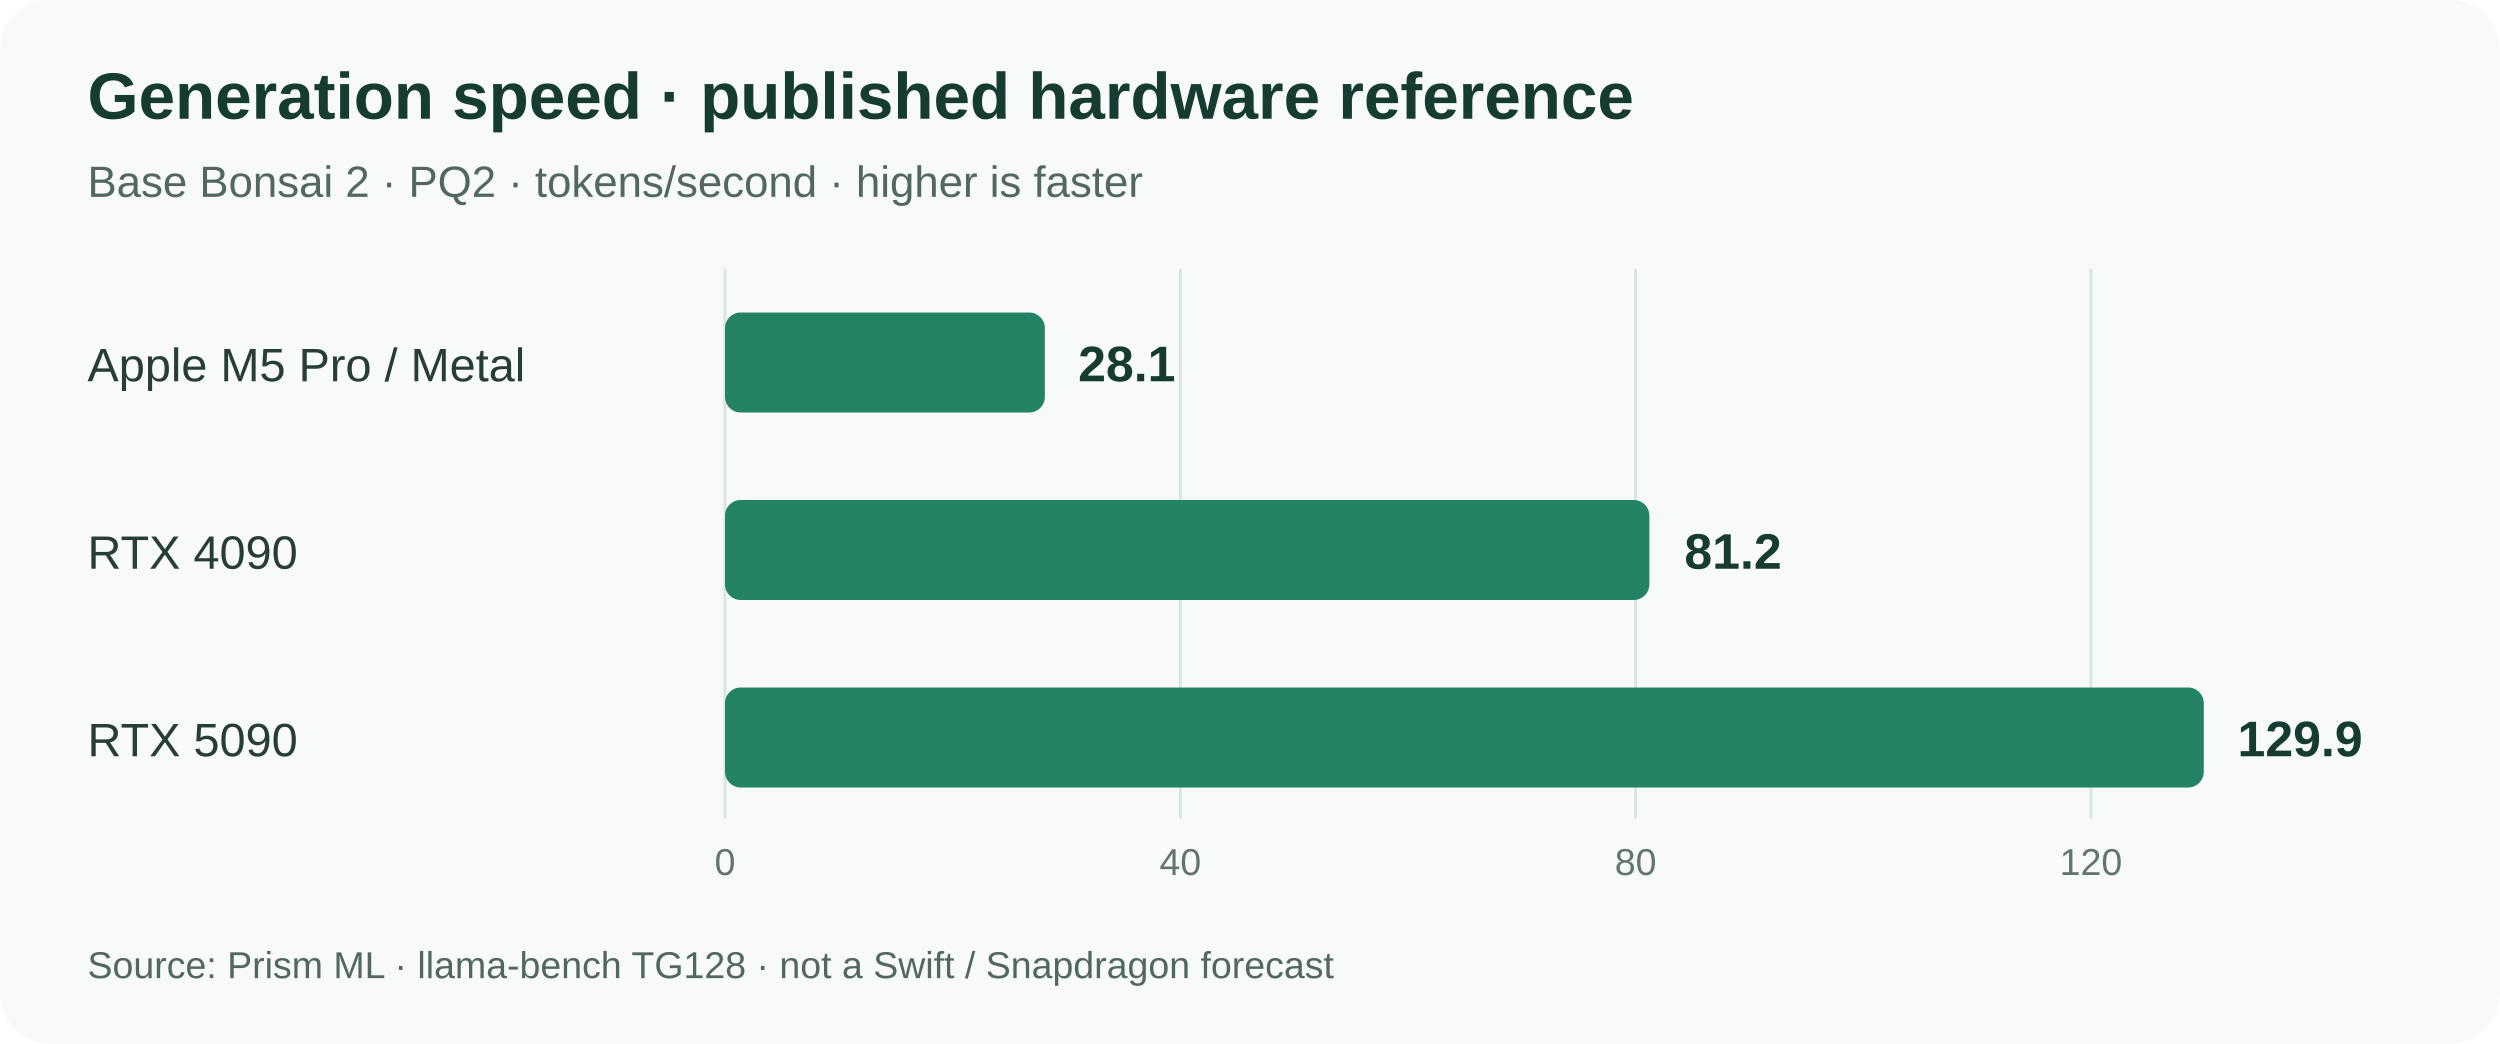
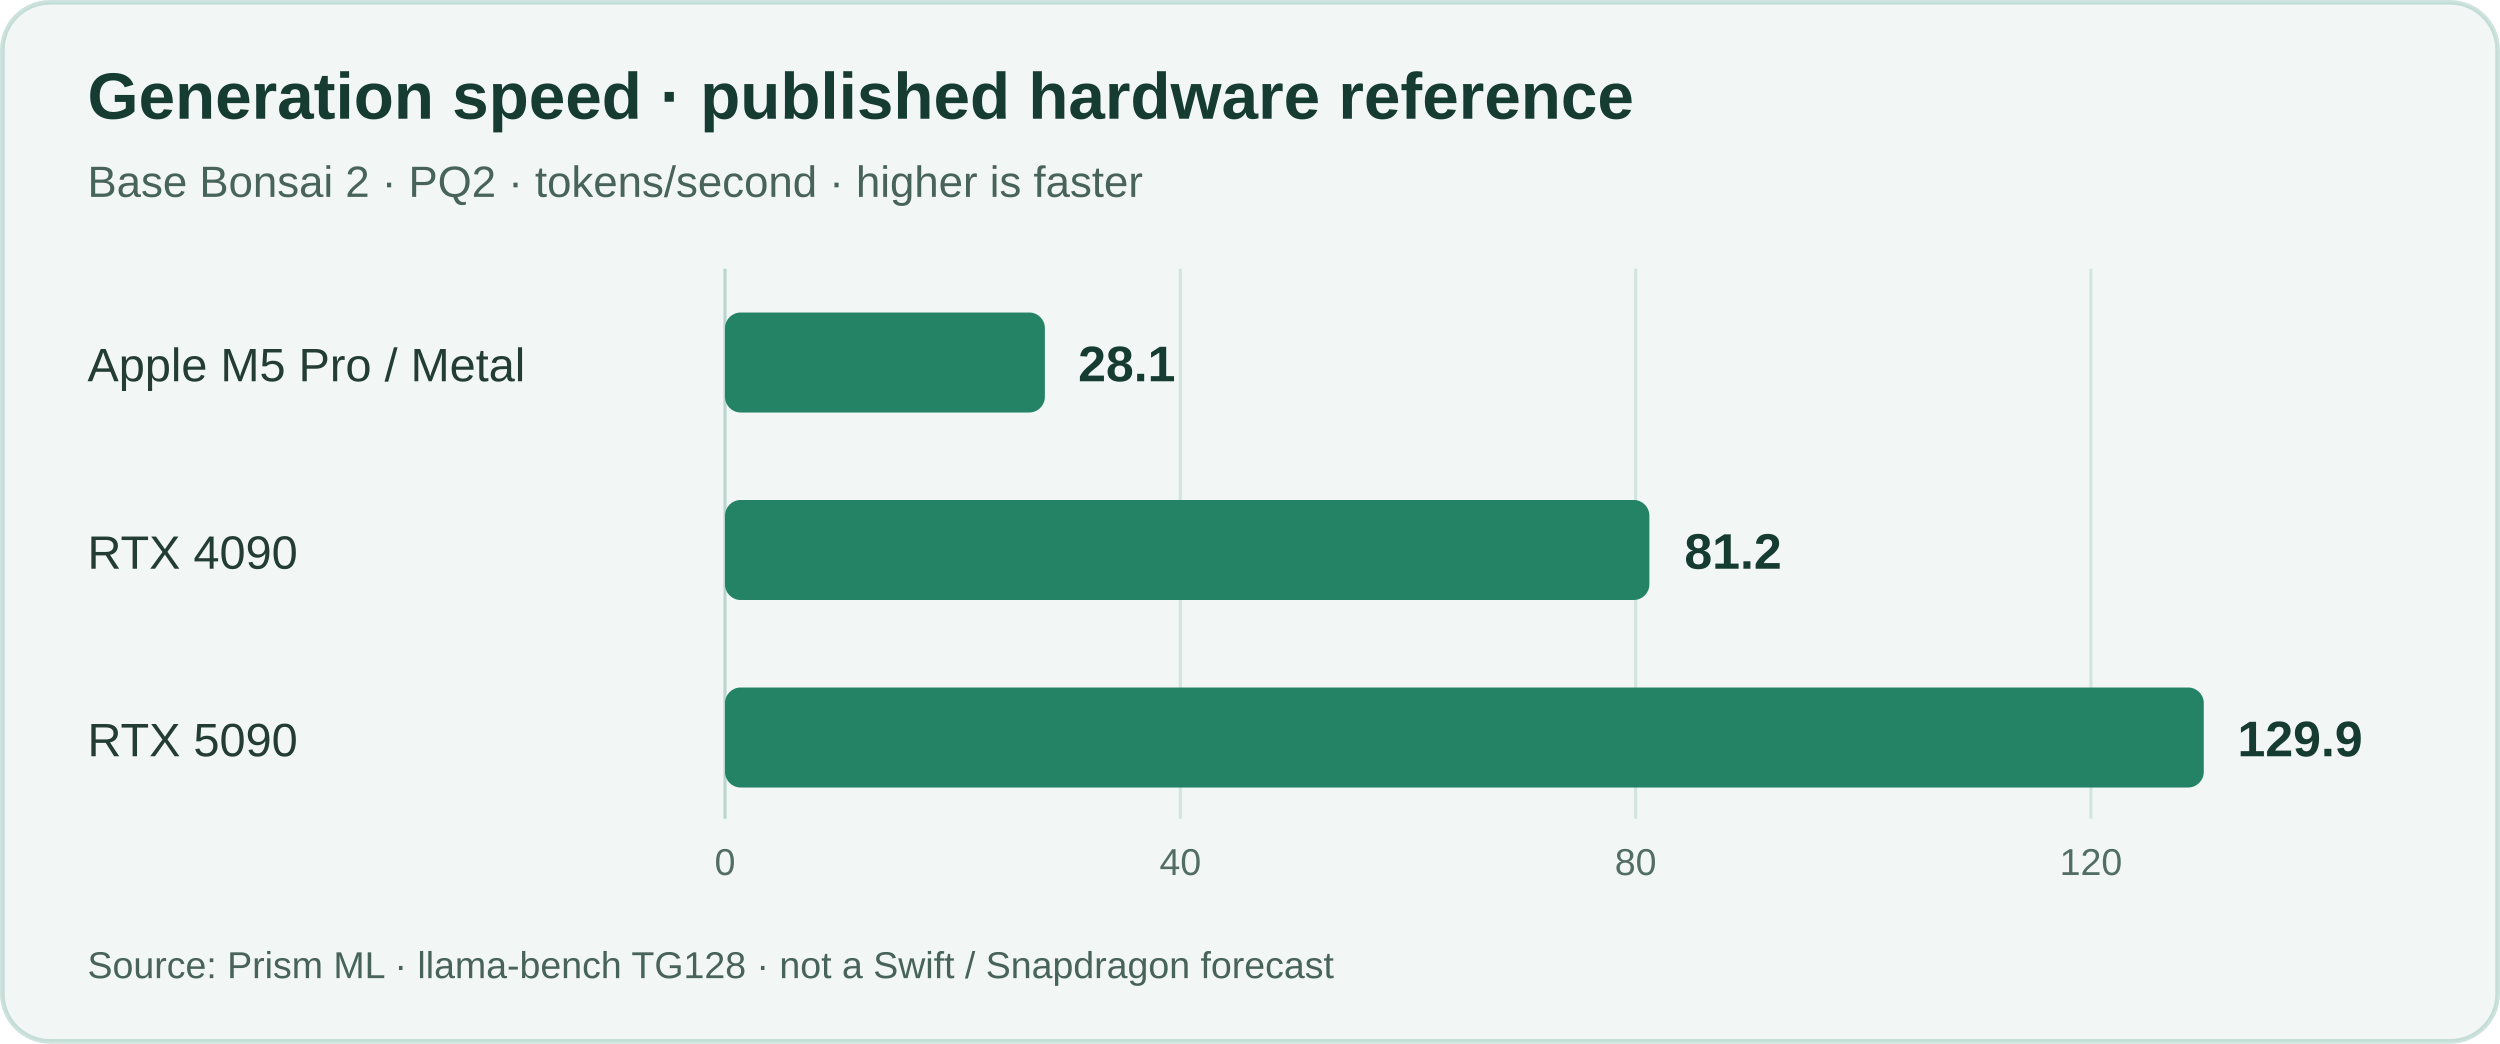
<svg xmlns="http://www.w3.org/2000/svg" width="800" height="334" viewBox="0 0 800 334" role="img" aria-labelledby="title desc">
-   <rect width="800" height="334" rx="16" fill="#f7faf9" />
+   <style>
+     :root {
+       color-scheme: light dark;
+     }
+     .card {
+       fill: #248365;
+       fill-opacity: 0.06;
+       stroke: #248365;
+       stroke-opacity: 0.22;
+       stroke-width: 1.5;
+     }
+     .title, .value {
+       fill: #163c32;
+     }
+     .subtitle, .footnote {
+       fill: #486359;
+     }
+     .label {
+       fill: #243d34;
+     }
+     .axis {
+       fill: #526d63;
+     }
+     .baseline {
+       stroke: #248365;
+       stroke-opacity: 0.28;
+     }
+     .grid {
+       stroke: #248365;
+       stroke-opacity: 0.16;
+     }
+     .bar-primary {
+       fill: #248365;
+     }
+     @media (prefers-color-scheme: dark) {
+       .card {
+         fill: #2ea881;
+         fill-opacity: 0.08;
+         stroke: #52b795;
+         stroke-opacity: 0.25;
+       }
+       .title, .value {
+         fill: #e6f4ef;
+       }
+       .subtitle, .footnote {
+         fill: #96b5a9;
+       }
+       .label {
+         fill: #cde2da;
+       }
+       .axis {
+         fill: #89a89c;
+       }
+       .baseline {
+         stroke: #66c2a3;
+         stroke-opacity: 0.32;
+       }
+       .grid {
+         stroke: #66c2a3;
+         stroke-opacity: 0.18;
+       }
+       .bar-primary {
+         fill: #2ea881;
+       }
+     }
+   </style>
+   <rect class="card" x="0.75" y="0.75" width="798.5" height="332.5" rx="15.25" fill="#248365" fill-opacity="0.06" stroke="#248365" stroke-opacity="0.22" stroke-width="1.5" />
  <g font-family="Segoe UI, Arial, sans-serif">
-     <text x="28" y="38" font-size="21" font-weight="700" fill="#163c32">Generation speed · published hardware reference</text>
-     <text x="28" y="63" font-size="14" fill="#52685f">Base Bonsai 2 · PQ2 · tokens/second · higher is faster</text>
-     <g stroke="#dce6e1" stroke-width="1">
-       <path d="M232 86V262 M377.7 86V262 M523.4 86V262 M669.1 86V262" />
+     <text class="title" x="28" y="38" font-size="21" font-weight="700" fill="#367a63">Generation speed · published hardware reference</text>
+     <text class="subtitle" x="28" y="63" font-size="14" fill="#527d6d">Base Bonsai 2 · PQ2 · tokens/second · higher is faster</text>
+     <g fill="none" stroke-width="1">
+       <path class="baseline" d="M232 86V262" stroke="#248365" stroke-opacity="0.28" />
+       <path class="grid" d="M377.7 86V262 M523.4 86V262 M669.1 86V262" stroke="#248365" stroke-opacity="0.16" />
    </g>
-     <g font-size="15" fill="#283e35">
+     <g class="label" font-size="15" fill="#3d7562">
      <text x="28" y="122">Apple M5 Pro / Metal</text>
      <text x="28" y="182">RTX 4090</text>
      <text x="28" y="242">RTX 5090</text>
    </g>
-     <g fill="#248365">
+     <g class="bar-primary" fill="#289471">
      <rect x="232" y="100" width="102.36" height="32" rx="5" />
      <rect x="232" y="160" width="295.8" height="32" rx="5" />
      <rect x="232" y="220" width="473.21" height="32" rx="5" />
    </g>
-     <g font-size="16" font-weight="700" fill="#163c32">
+     <g class="value" font-size="16" font-weight="700" fill="#367a63">
      <text x="345" y="122">28.1</text>
      <text x="539" y="182">81.2</text>
      <text x="716" y="242">129.9</text>
    </g>
-     <g font-size="12" fill="#63746c" text-anchor="middle">
+     <g class="axis" font-size="12" fill="#5c8274" text-anchor="middle">
      <text x="232" y="280">0</text>
      <text x="377.7" y="280">40</text>
      <text x="523.4" y="280">80</text>
      <text x="669.1" y="280">120</text>
    </g>
-     <text x="28" y="313" font-size="12" fill="#52685f">Source: Prism ML · llama-bench TG128 · not a Swift / Snapdragon forecast</text>
+     <text class="footnote" x="28" y="313" font-size="12" fill="#527d6d">Source: Prism ML · llama-bench TG128 · not a Swift / Snapdragon forecast</text>
  </g>
</svg>
